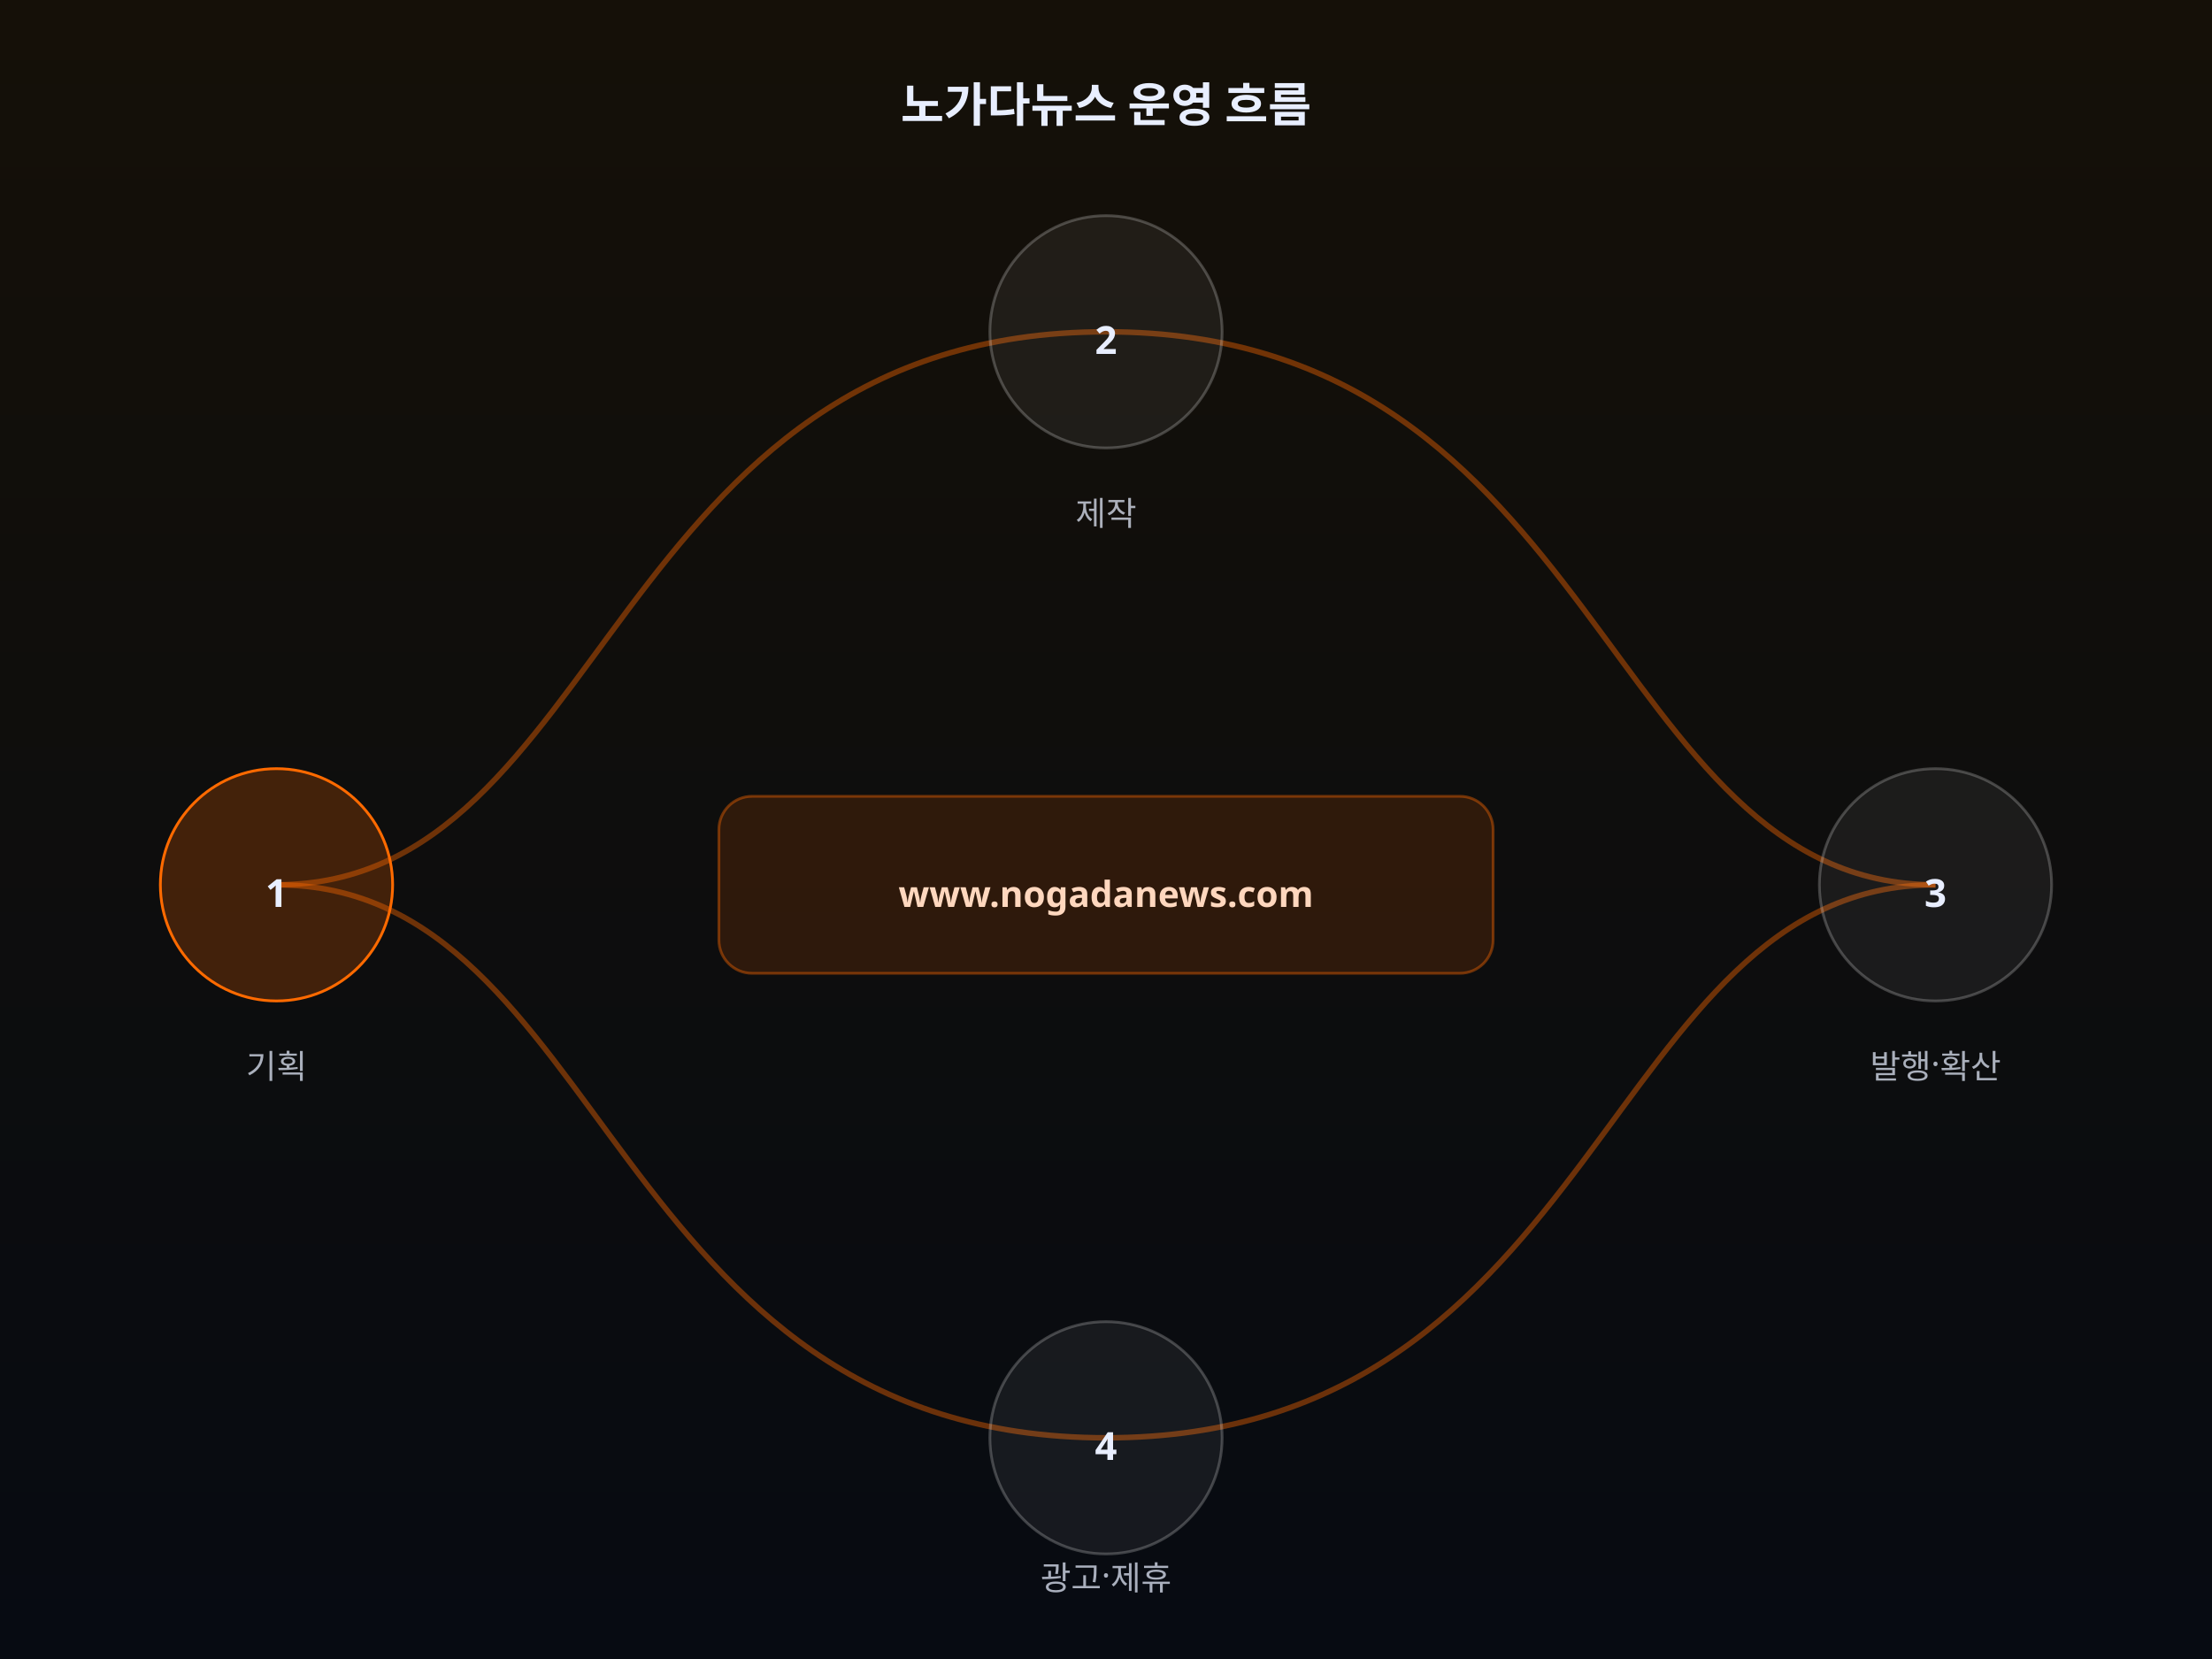
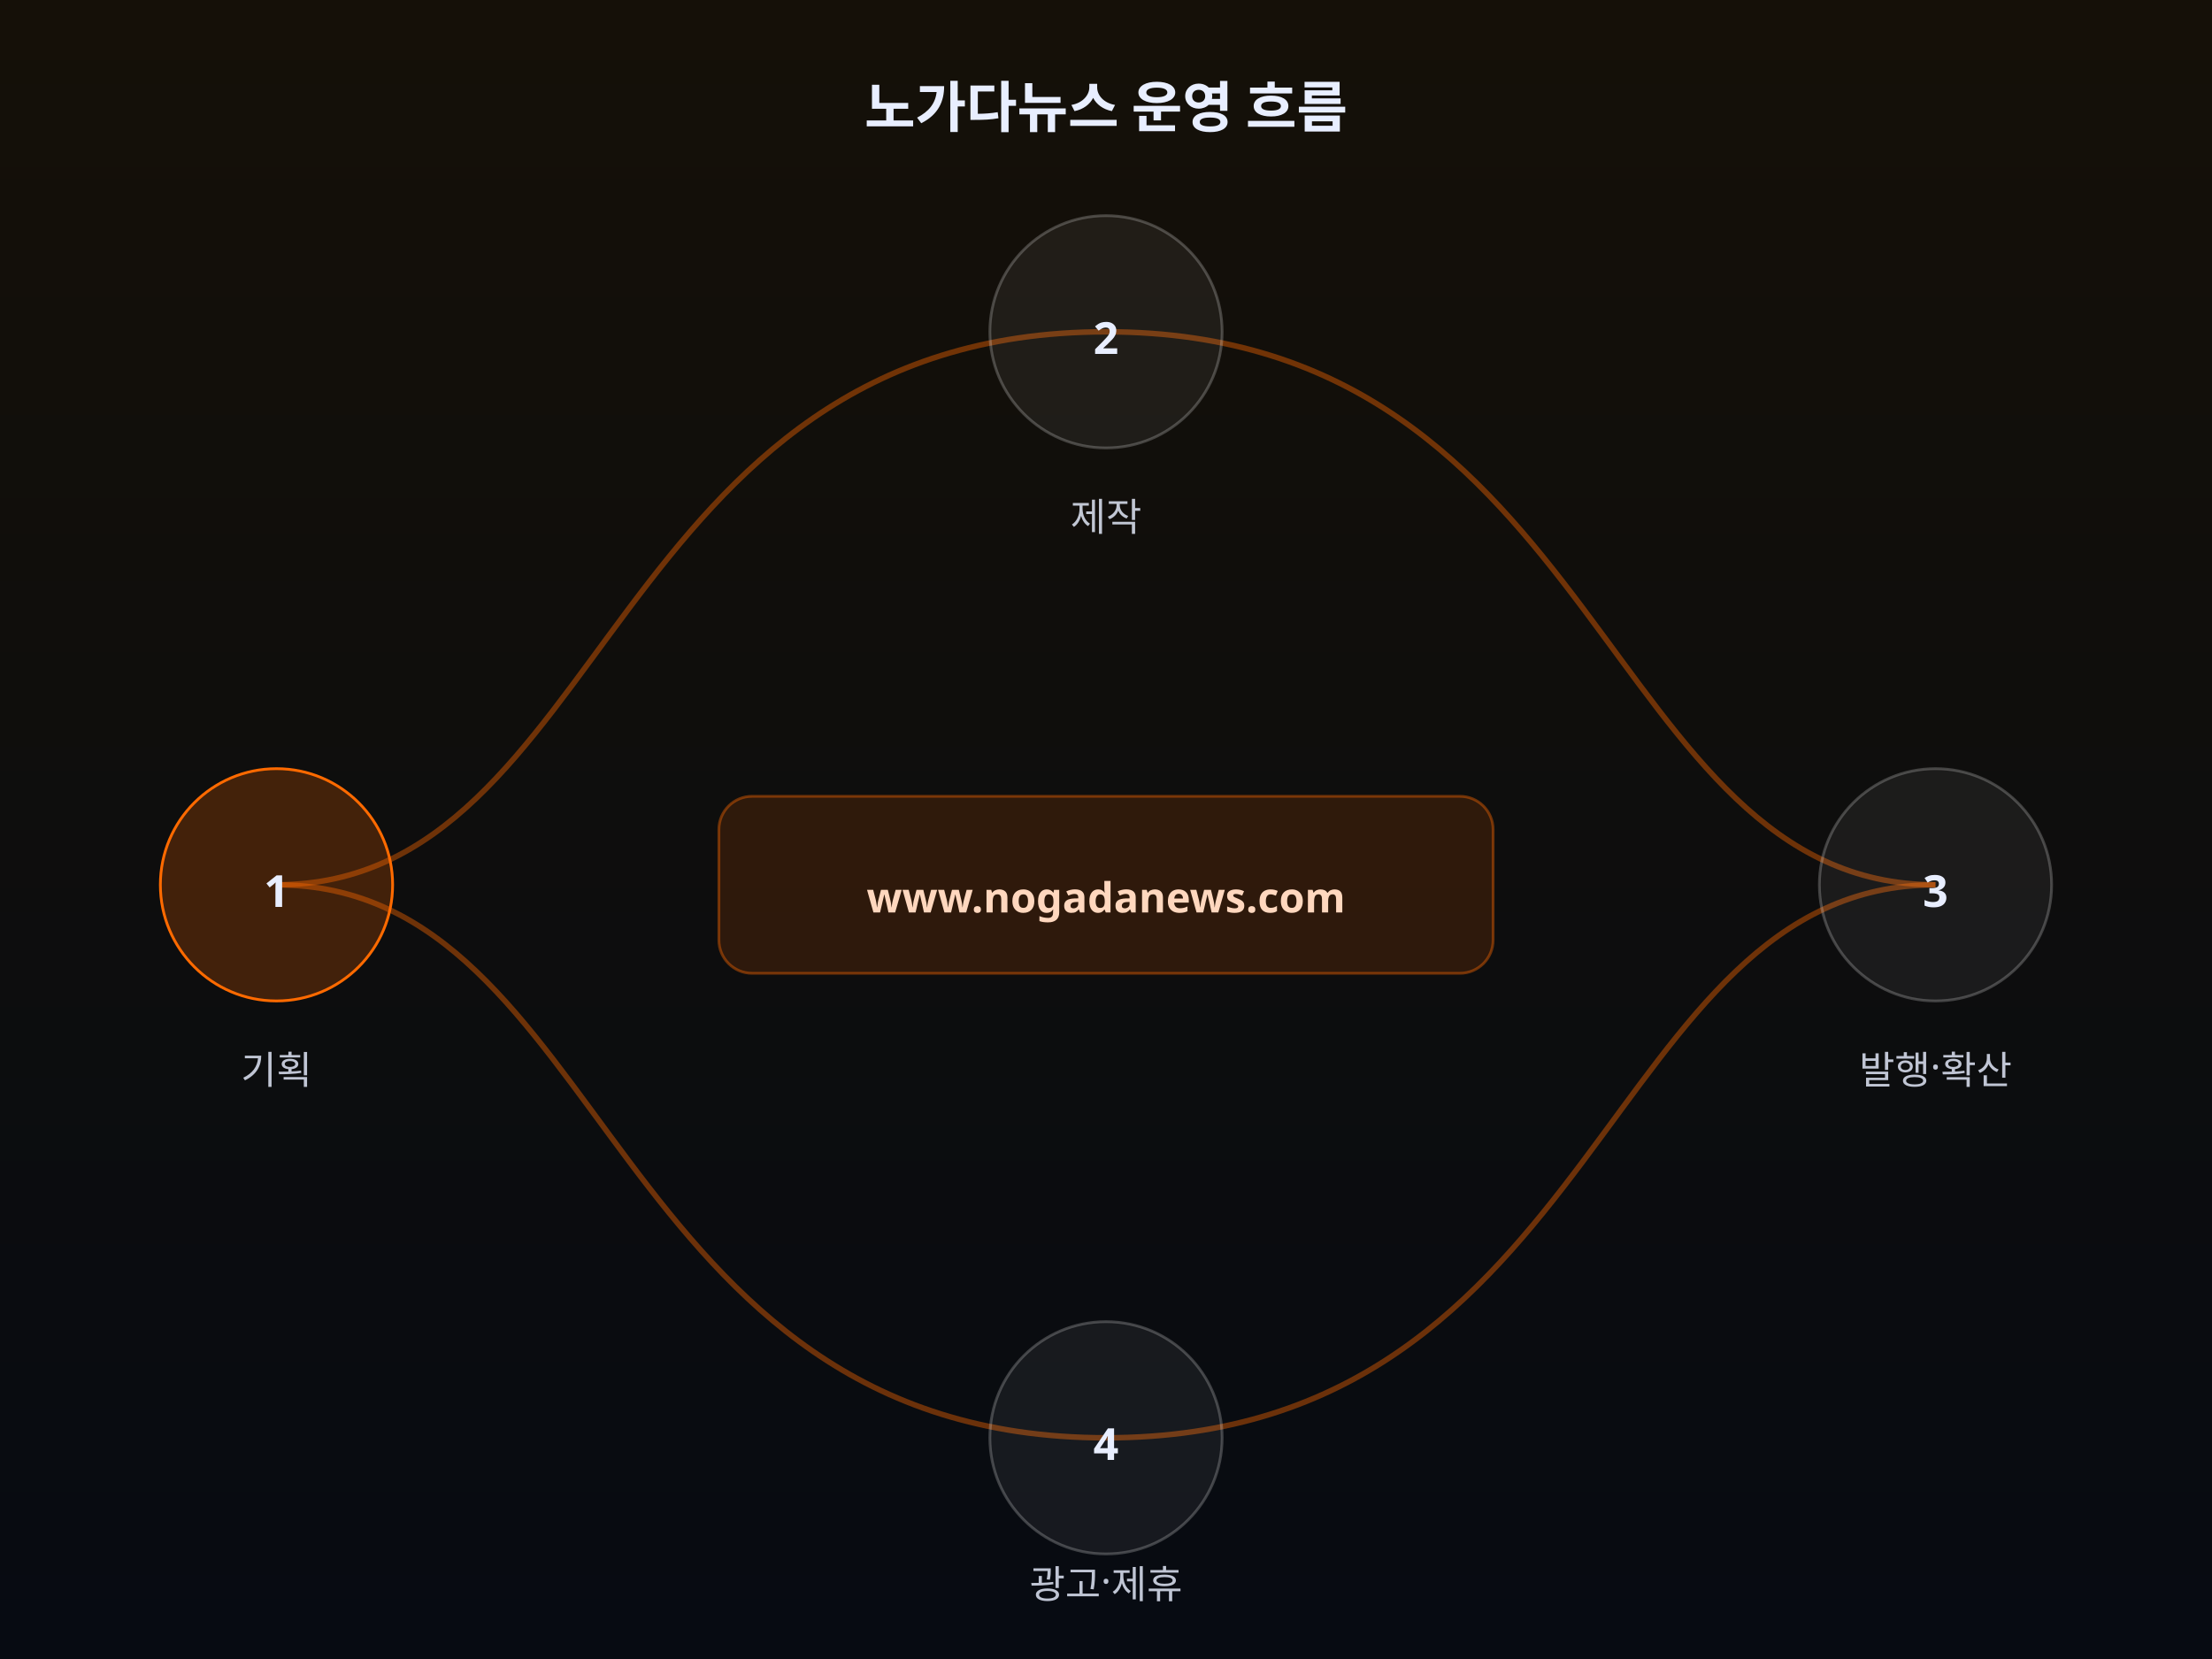
<svg xmlns="http://www.w3.org/2000/svg" viewBox="0 0 800 600" width="800" height="600" role="img" aria-labelledby="t">
  <defs>
    <linearGradient id="pb" x1="0%" y1="0%" x2="0%" y2="100%">
      <stop offset="0%" style="stop-color:#151008" />
      <stop offset="100%" style="stop-color:#070b12" />
    </linearGradient>
  </defs>
  <rect width="800" height="600" fill="url(#pb)" />
-   <text x="400" y="44" text-anchor="middle" fill="#e8eeff" font-family="system-ui,sans-serif" font-size="17" font-weight="800">노가다뉴스 운영 흐름</text>
+   <text x="400" y="46" text-anchor="middle" fill="#e8eeff" font-family="system-ui,sans-serif" font-size="20" font-weight="800">노가다뉴스 운영 흐름</text>
  <g stroke="rgba(255,106,0,.4)" stroke-width="2" fill="none">
    <path d="M100 320 C220 320 220 120 400 120 C580 120 580 320 700 320" />
    <path d="M100 320 C220 320 220 520 400 520 C580 520 580 320 700 320" />
  </g>
  <g>
    <circle cx="100" cy="320" r="42" fill="rgba(255,106,0,.22)" stroke="#ff6a00" />
-     <text x="100" y="328" text-anchor="middle" fill="#e8eeff" font-family="system-ui,sans-serif" font-size="14" font-weight="800">1</text>
-     <text x="100" y="390" text-anchor="middle" fill="rgba(232,238,255,.72)" font-family="system-ui,sans-serif" font-size="12">기획</text>
+     <text x="100" y="328" text-anchor="middle" fill="#e8eeff" font-family="system-ui,sans-serif" font-size="16" font-weight="800">1</text>
+     <text x="100" y="392" text-anchor="middle" fill="rgba(232,238,255,.82)" font-family="system-ui,sans-serif" font-size="14">기획</text>
  </g>
  <g>
    <circle cx="400" cy="120" r="42" fill="rgba(255,255,255,.06)" stroke="rgba(255,255,255,.22)" />
-     <text x="400" y="128" text-anchor="middle" fill="#e8eeff" font-family="system-ui,sans-serif" font-size="14" font-weight="800">2</text>
-     <text x="400" y="190" text-anchor="middle" fill="rgba(232,238,255,.72)" font-family="system-ui,sans-serif" font-size="12">제작</text>
+     <text x="400" y="128" text-anchor="middle" fill="#e8eeff" font-family="system-ui,sans-serif" font-size="16" font-weight="800">2</text>
+     <text x="400" y="192" text-anchor="middle" fill="rgba(232,238,255,.82)" font-family="system-ui,sans-serif" font-size="14">제작</text>
  </g>
  <g>
    <circle cx="700" cy="320" r="42" fill="rgba(255,255,255,.06)" stroke="rgba(255,255,255,.22)" />
-     <text x="700" y="328" text-anchor="middle" fill="#e8eeff" font-family="system-ui,sans-serif" font-size="14" font-weight="800">3</text>
-     <text x="700" y="390" text-anchor="middle" fill="rgba(232,238,255,.72)" font-family="system-ui,sans-serif" font-size="12">발행·확산</text>
+     <text x="700" y="328" text-anchor="middle" fill="#e8eeff" font-family="system-ui,sans-serif" font-size="16" font-weight="800">3</text>
+     <text x="700" y="392" text-anchor="middle" fill="rgba(232,238,255,.82)" font-family="system-ui,sans-serif" font-size="14">발행·확산</text>
  </g>
  <g>
    <circle cx="400" cy="520" r="42" fill="rgba(255,255,255,.06)" stroke="rgba(255,255,255,.22)" />
-     <text x="400" y="528" text-anchor="middle" fill="#e8eeff" font-family="system-ui,sans-serif" font-size="14" font-weight="800">4</text>
-     <text x="400" y="575" text-anchor="middle" fill="rgba(232,238,255,.72)" font-family="system-ui,sans-serif" font-size="12">광고·제휴</text>
+     <text x="400" y="528" text-anchor="middle" fill="#e8eeff" font-family="system-ui,sans-serif" font-size="16" font-weight="800">4</text>
+     <text x="400" y="578" text-anchor="middle" fill="rgba(232,238,255,.82)" font-family="system-ui,sans-serif" font-size="14">광고·제휴</text>
  </g>
  <rect x="260" y="288" width="280" height="64" rx="12" fill="rgba(255,106,0,.14)" stroke="rgba(255,106,0,.4)" />
-   <text x="400" y="328" text-anchor="middle" fill="#ffd7be" font-family="system-ui,sans-serif" font-size="13" font-weight="700">www.nogadanews.com</text>
+   <text x="400" y="330" text-anchor="middle" fill="#ffd7be" font-family="system-ui,sans-serif" font-size="15" font-weight="700">www.nogadanews.com</text>
</svg>
